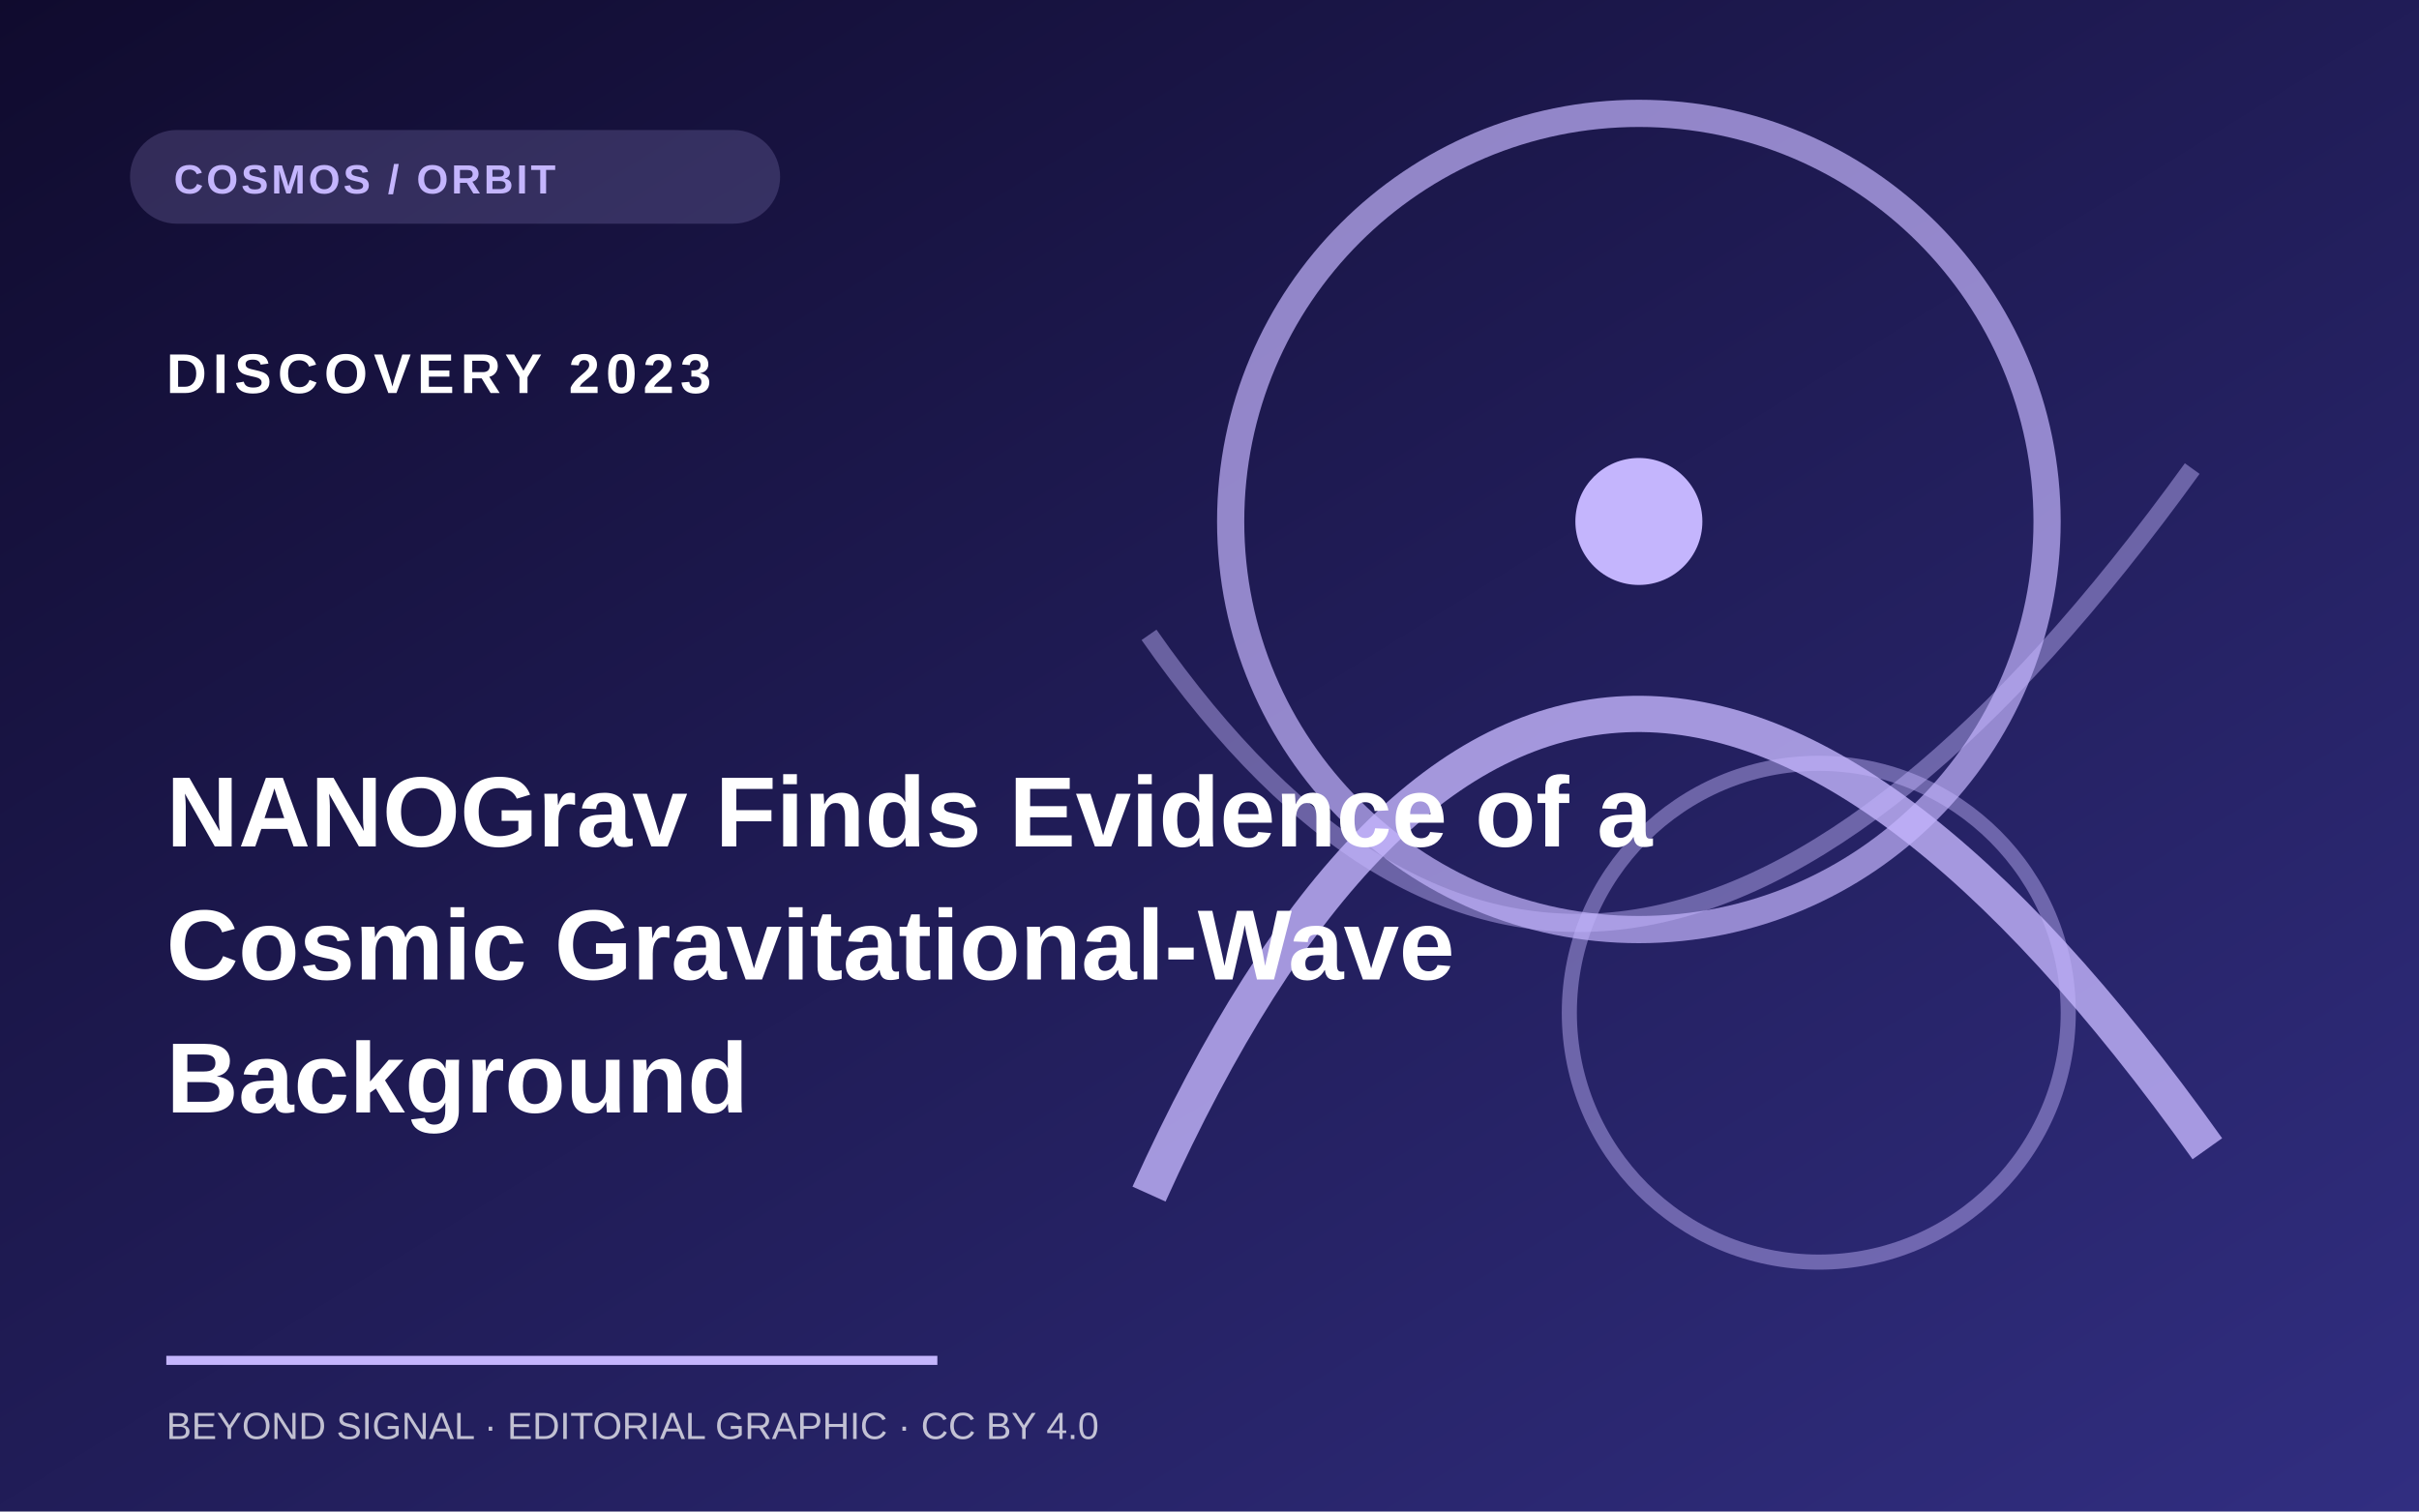
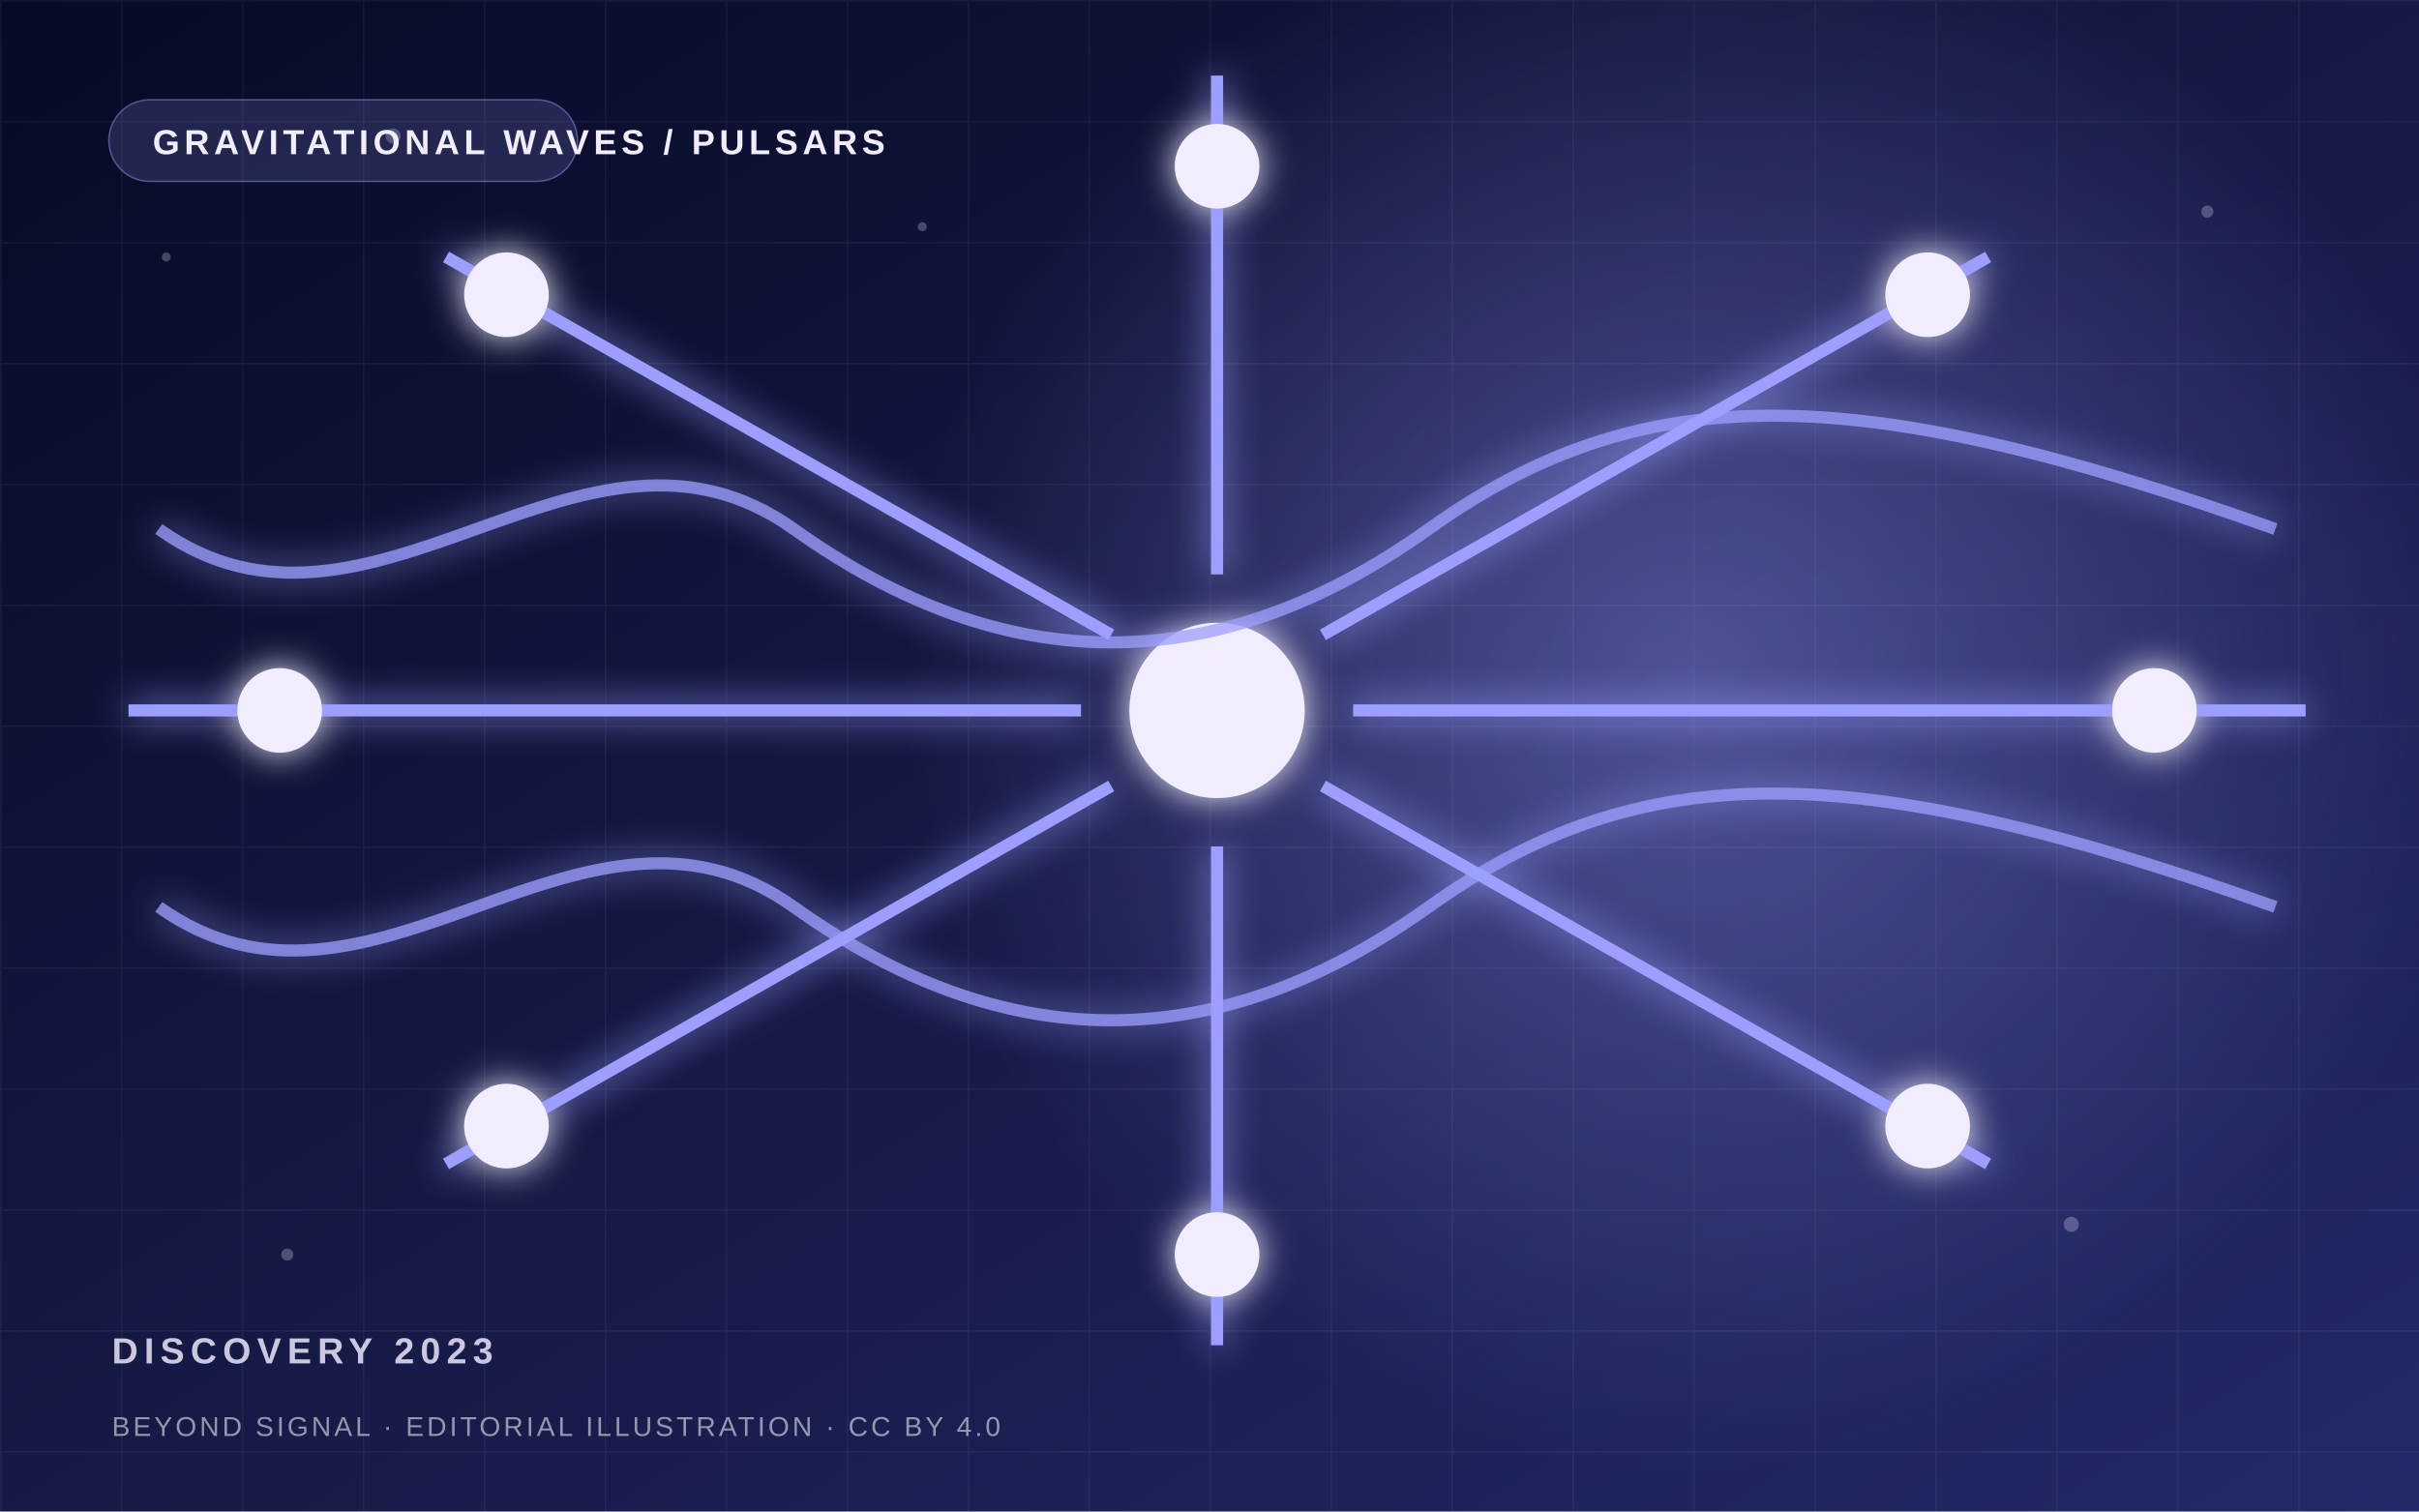
<svg xmlns="http://www.w3.org/2000/svg" width="1600" height="1000" viewBox="0 0 1600 1000" role="img" aria-labelledby="t d">
  <defs>
-     <linearGradient id="g" x2="1" y2="1">
-       <stop stop-color="#100b2e" />
-       <stop offset="1" stop-color="#312e81" />
+     <linearGradient id="bg" x1="0" y1="0" x2="1" y2="1">
+       <stop stop-color="#070a24" />
+       <stop offset="1" stop-color="#232968" />
    </linearGradient>
+     <radialGradient id="halo">
+       <stop stop-color="#9c9fff" stop-opacity=".42" />
+       <stop offset="1" stop-color="#9c9fff" stop-opacity="0" />
+     </radialGradient>
+     <linearGradient id="shine" x1="0" x2="1">
+       <stop stop-color="#f2ecff" />
+       <stop offset="1" stop-color="#9c9fff" />
+     </linearGradient>
+     <filter id="glow">
+       <feGaussianBlur stdDeviation="12" result="b" />
+       <feMerge>
+         <feMergeNode in="b" />
+         <feMergeNode in="SourceGraphic" />
+       </feMerge>
+     </filter>
+     <pattern id="grid" width="80" height="80" patternUnits="userSpaceOnUse">
+       <path d="M80 0H0V80" fill="none" stroke="#f2ecff" stroke-opacity=".055" stroke-width="2" />
+     </pattern>
  </defs>
-   <rect width="1600" height="1000" fill="url(#g)" />
-   <g fill="none" stroke="#c4b5fd">
-     <circle cx="1084" cy="345" r="270" stroke-width="18" opacity=".7" />
-     <circle cx="1203" cy="670" r="165" stroke-width="10" opacity=".45" />
-     <path d="M760 790 Q1040 170 1460 760" stroke-width="24" opacity=".8" />
-     <path d="M760 420 Q1060 850 1450 310" stroke-width="12" opacity=".45" />
+   <rect width="1600" height="1000" fill="url(#bg)" />
+   <rect width="1600" height="1000" fill="url(#grid)" />
+   <circle cx="1120" cy="450" r="520" fill="url(#halo)" />
+   <g opacity=".26" fill="#f2ecff">
+     <circle cx="110" cy="170" r="3" />
+     <circle cx="260" cy="90" r="5" />
+     <circle cx="1460" cy="140" r="4" />
+     <circle cx="1370" cy="810" r="5" />
+     <circle cx="190" cy="830" r="4" />
+     <circle cx="610" cy="150" r="3" />
  </g>
-   <circle cx="1084" cy="345" r="42" fill="#c4b5fd" />
-   <rect x="86" y="86" width="430" height="62" rx="31" fill="#c4b5fd" opacity=".18" />
-   <text x="115" y="128" fill="#c4b5fd" font-family="Arial,sans-serif" font-size="27" font-weight="700" letter-spacing="2">COSMOS / ORBIT</text>
-   <text x="110" y="260" fill="white" font-family="Arial,sans-serif" font-size="37" font-weight="700" letter-spacing="4">DISCOVERY 2023</text>
-   <text fill="white" font-family="Arial,sans-serif" font-size="66" font-weight="800">
-     <tspan x="110" y="560">NANOGrav Finds Evidence of a</tspan>
-     <tspan x="110" y="648">Cosmic Gravitational-Wave</tspan>
-     <tspan x="110" y="736">Background</tspan>
-   </text>
-   <line x1="110" y1="900" x2="620" y2="900" stroke="#c4b5fd" stroke-width="6" />
-   <text x="110" y="952" fill="white" opacity=".72" font-family="Arial,sans-serif" font-size="25">BEYOND SIGNAL · EDITORIAL GRAPHIC · CC BY 4.0</text>
+   <g>
+     <g transform="translate(805 470)" fill="none" stroke="#9c9fff" filter="url(#glow)">
+       <circle r="58" fill="#f2ecff" stroke="none" />
+       <g stroke-width="8">
+         <path d="M-720 0H-90M90 0H720" />
+         <path d="M0-420V-90M0 90V420" />
+         <path d="M-510-300L-70-50M70 50l440 250" />
+         <path d="M510-300L70-50M-70 50l-440 250" />
+       </g>
+       <g fill="#f2ecff" stroke="none">
+         <circle cx="-620" r="28" />
+         <circle cx="620" r="28" />
+         <circle cy="-360" r="28" />
+         <circle cy="360" r="28" />
+         <circle cx="-470" cy="-275" r="28" />
+         <circle cx="470" cy="275" r="28" />
+         <circle cx="470" cy="-275" r="28" />
+         <circle cx="-470" cy="275" r="28" />
+       </g>
+       <g stroke-width="8" opacity=".75">
+         <path d="M-700-120C-560-20-420-220-280-120S0-20 140-120 420-220 700-120" />
+         <path d="M-700 130C-560 230-420 30-280 130S0 230 140 130 420 30 700 130" />
+       </g>
+     </g>
+   </g>
+   <g font-family="Arial,Helvetica,sans-serif">
+     <rect x="72" y="66" width="310" height="54" rx="27" fill="#9c9fff" fill-opacity=".17" stroke="#9c9fff" stroke-opacity=".45" />
+     <text x="101" y="102" fill="#f2ecff" font-size="23" font-weight="700" letter-spacing="3">GRAVITATIONAL WAVES / PULSARS</text>
+     <text x="74" y="902" fill="#f2ecff" fill-opacity=".82" font-size="24" font-weight="700" letter-spacing="4">DISCOVERY 2023</text>
+     <text x="74" y="950" fill="white" fill-opacity=".54" font-size="18" letter-spacing="2">BEYOND SIGNAL · EDITORIAL ILLUSTRATION · CC BY 4.0</text>
+   </g>
</svg>
